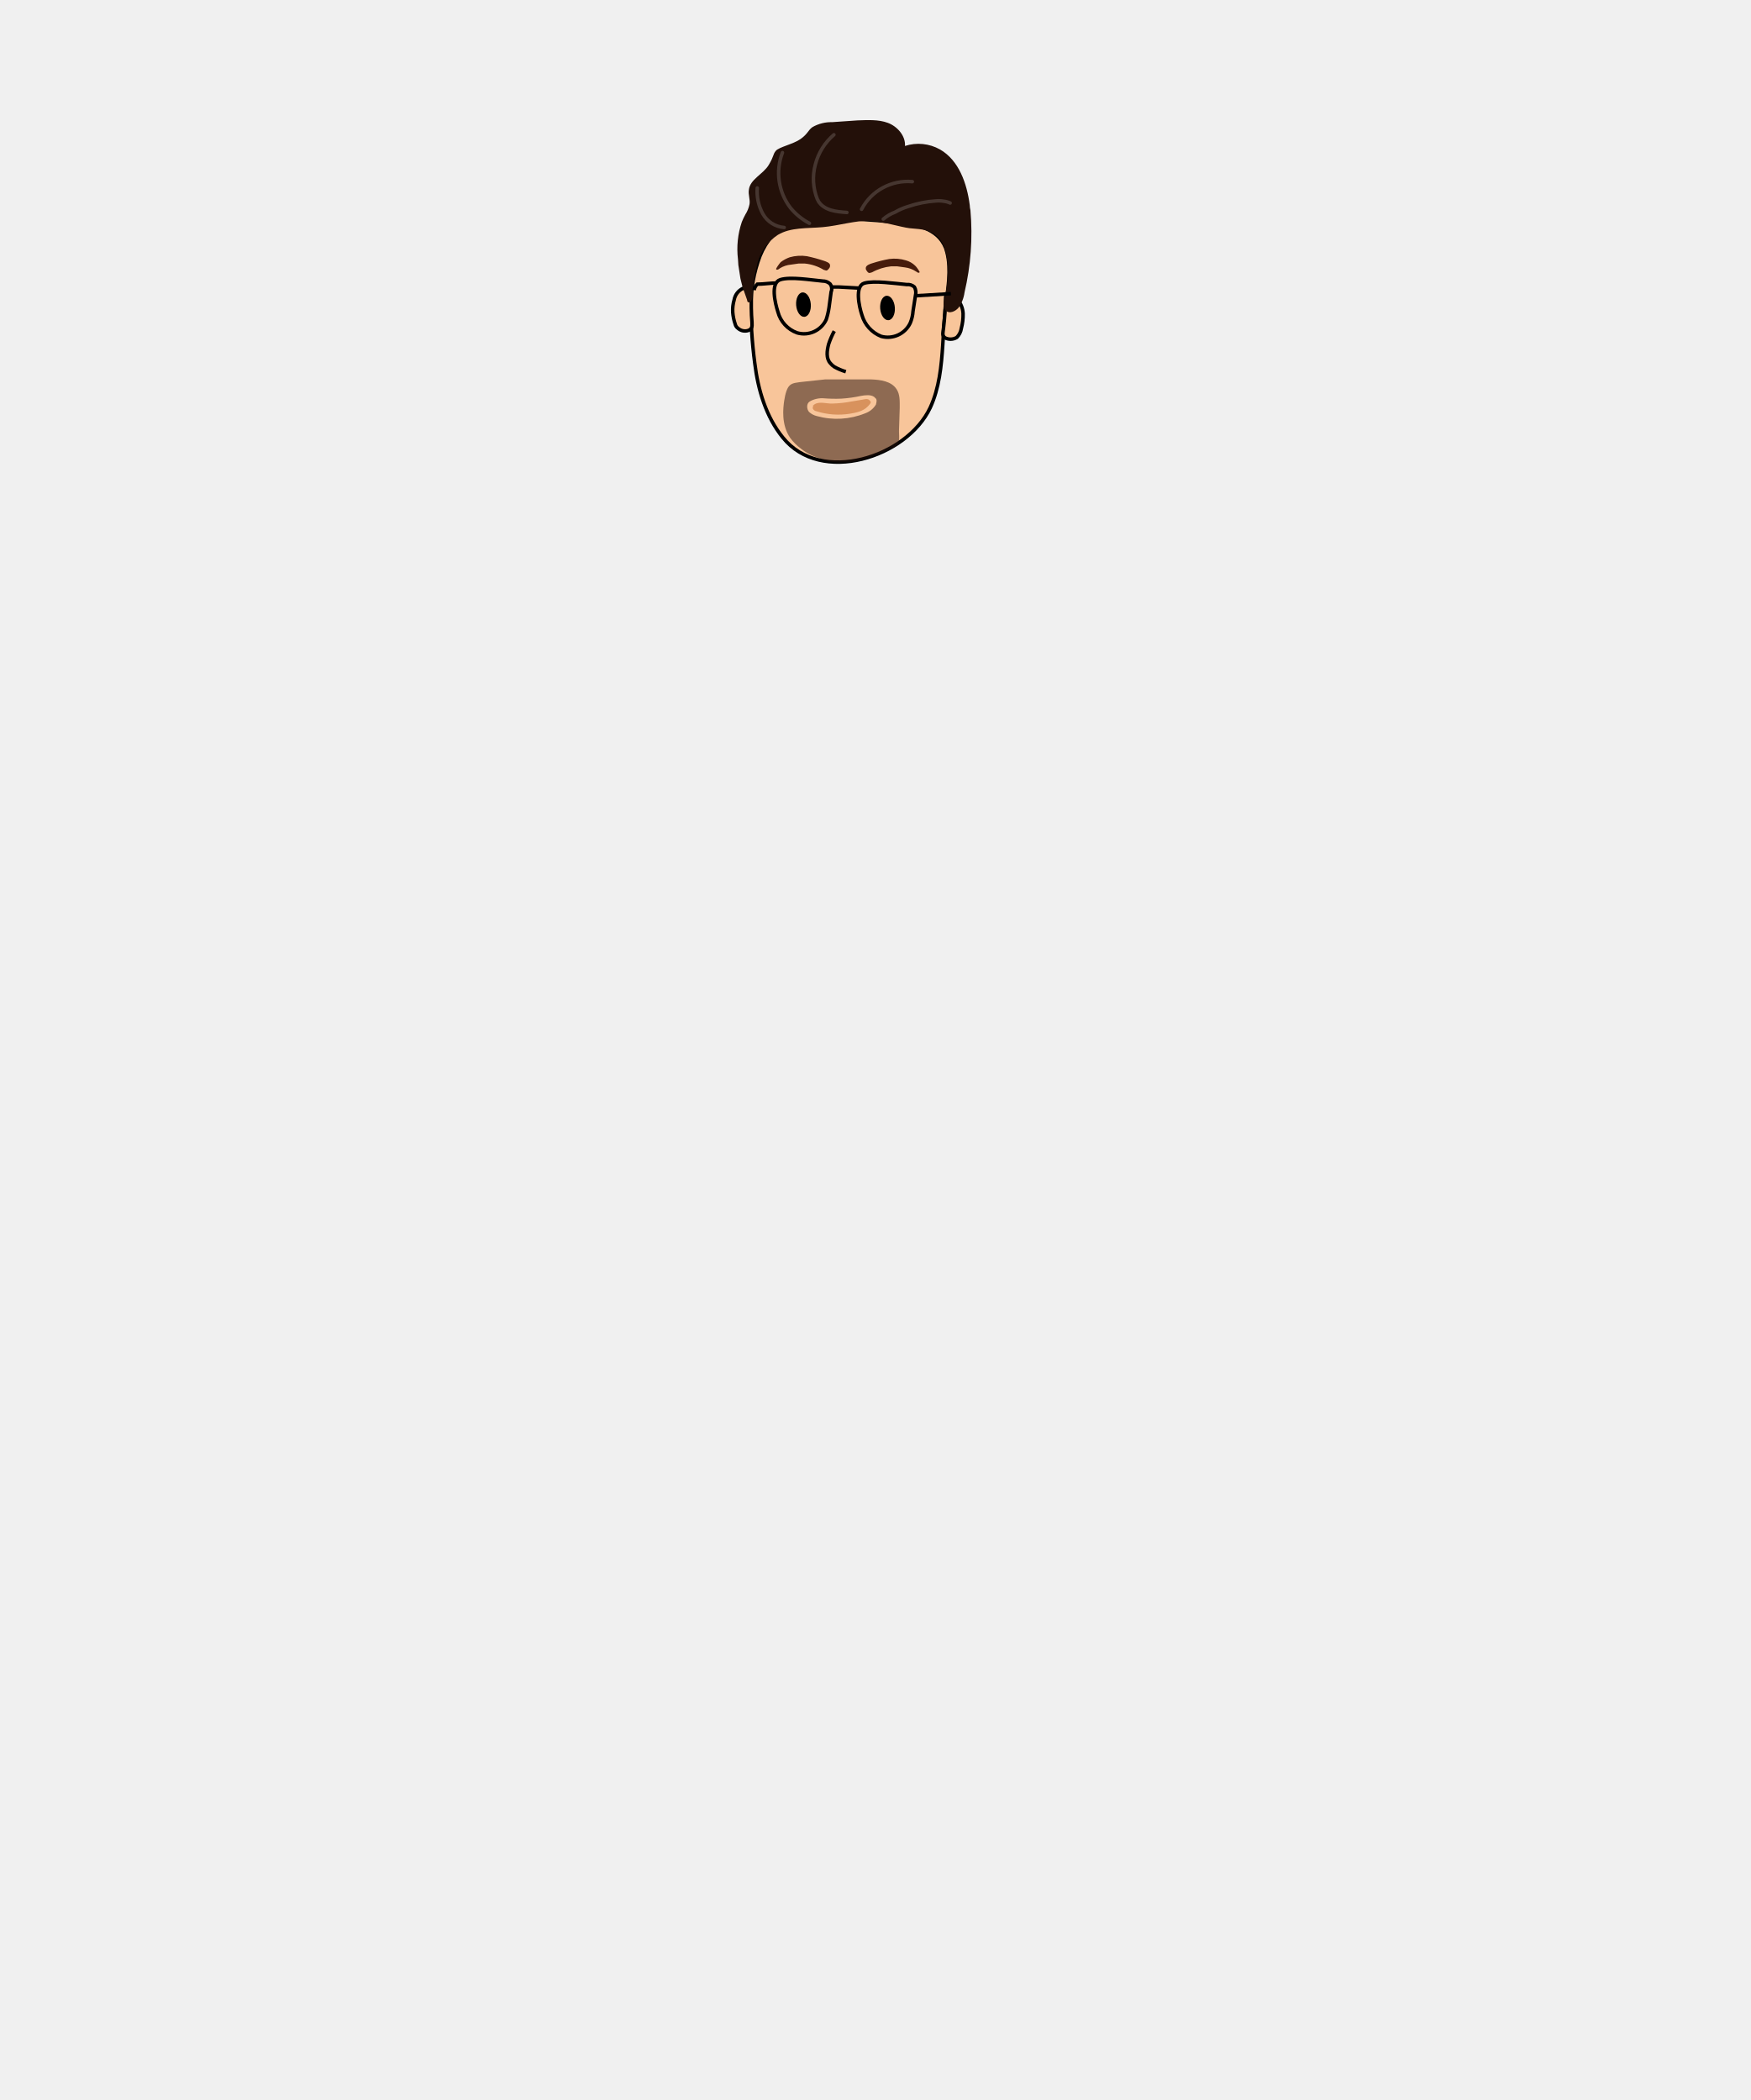
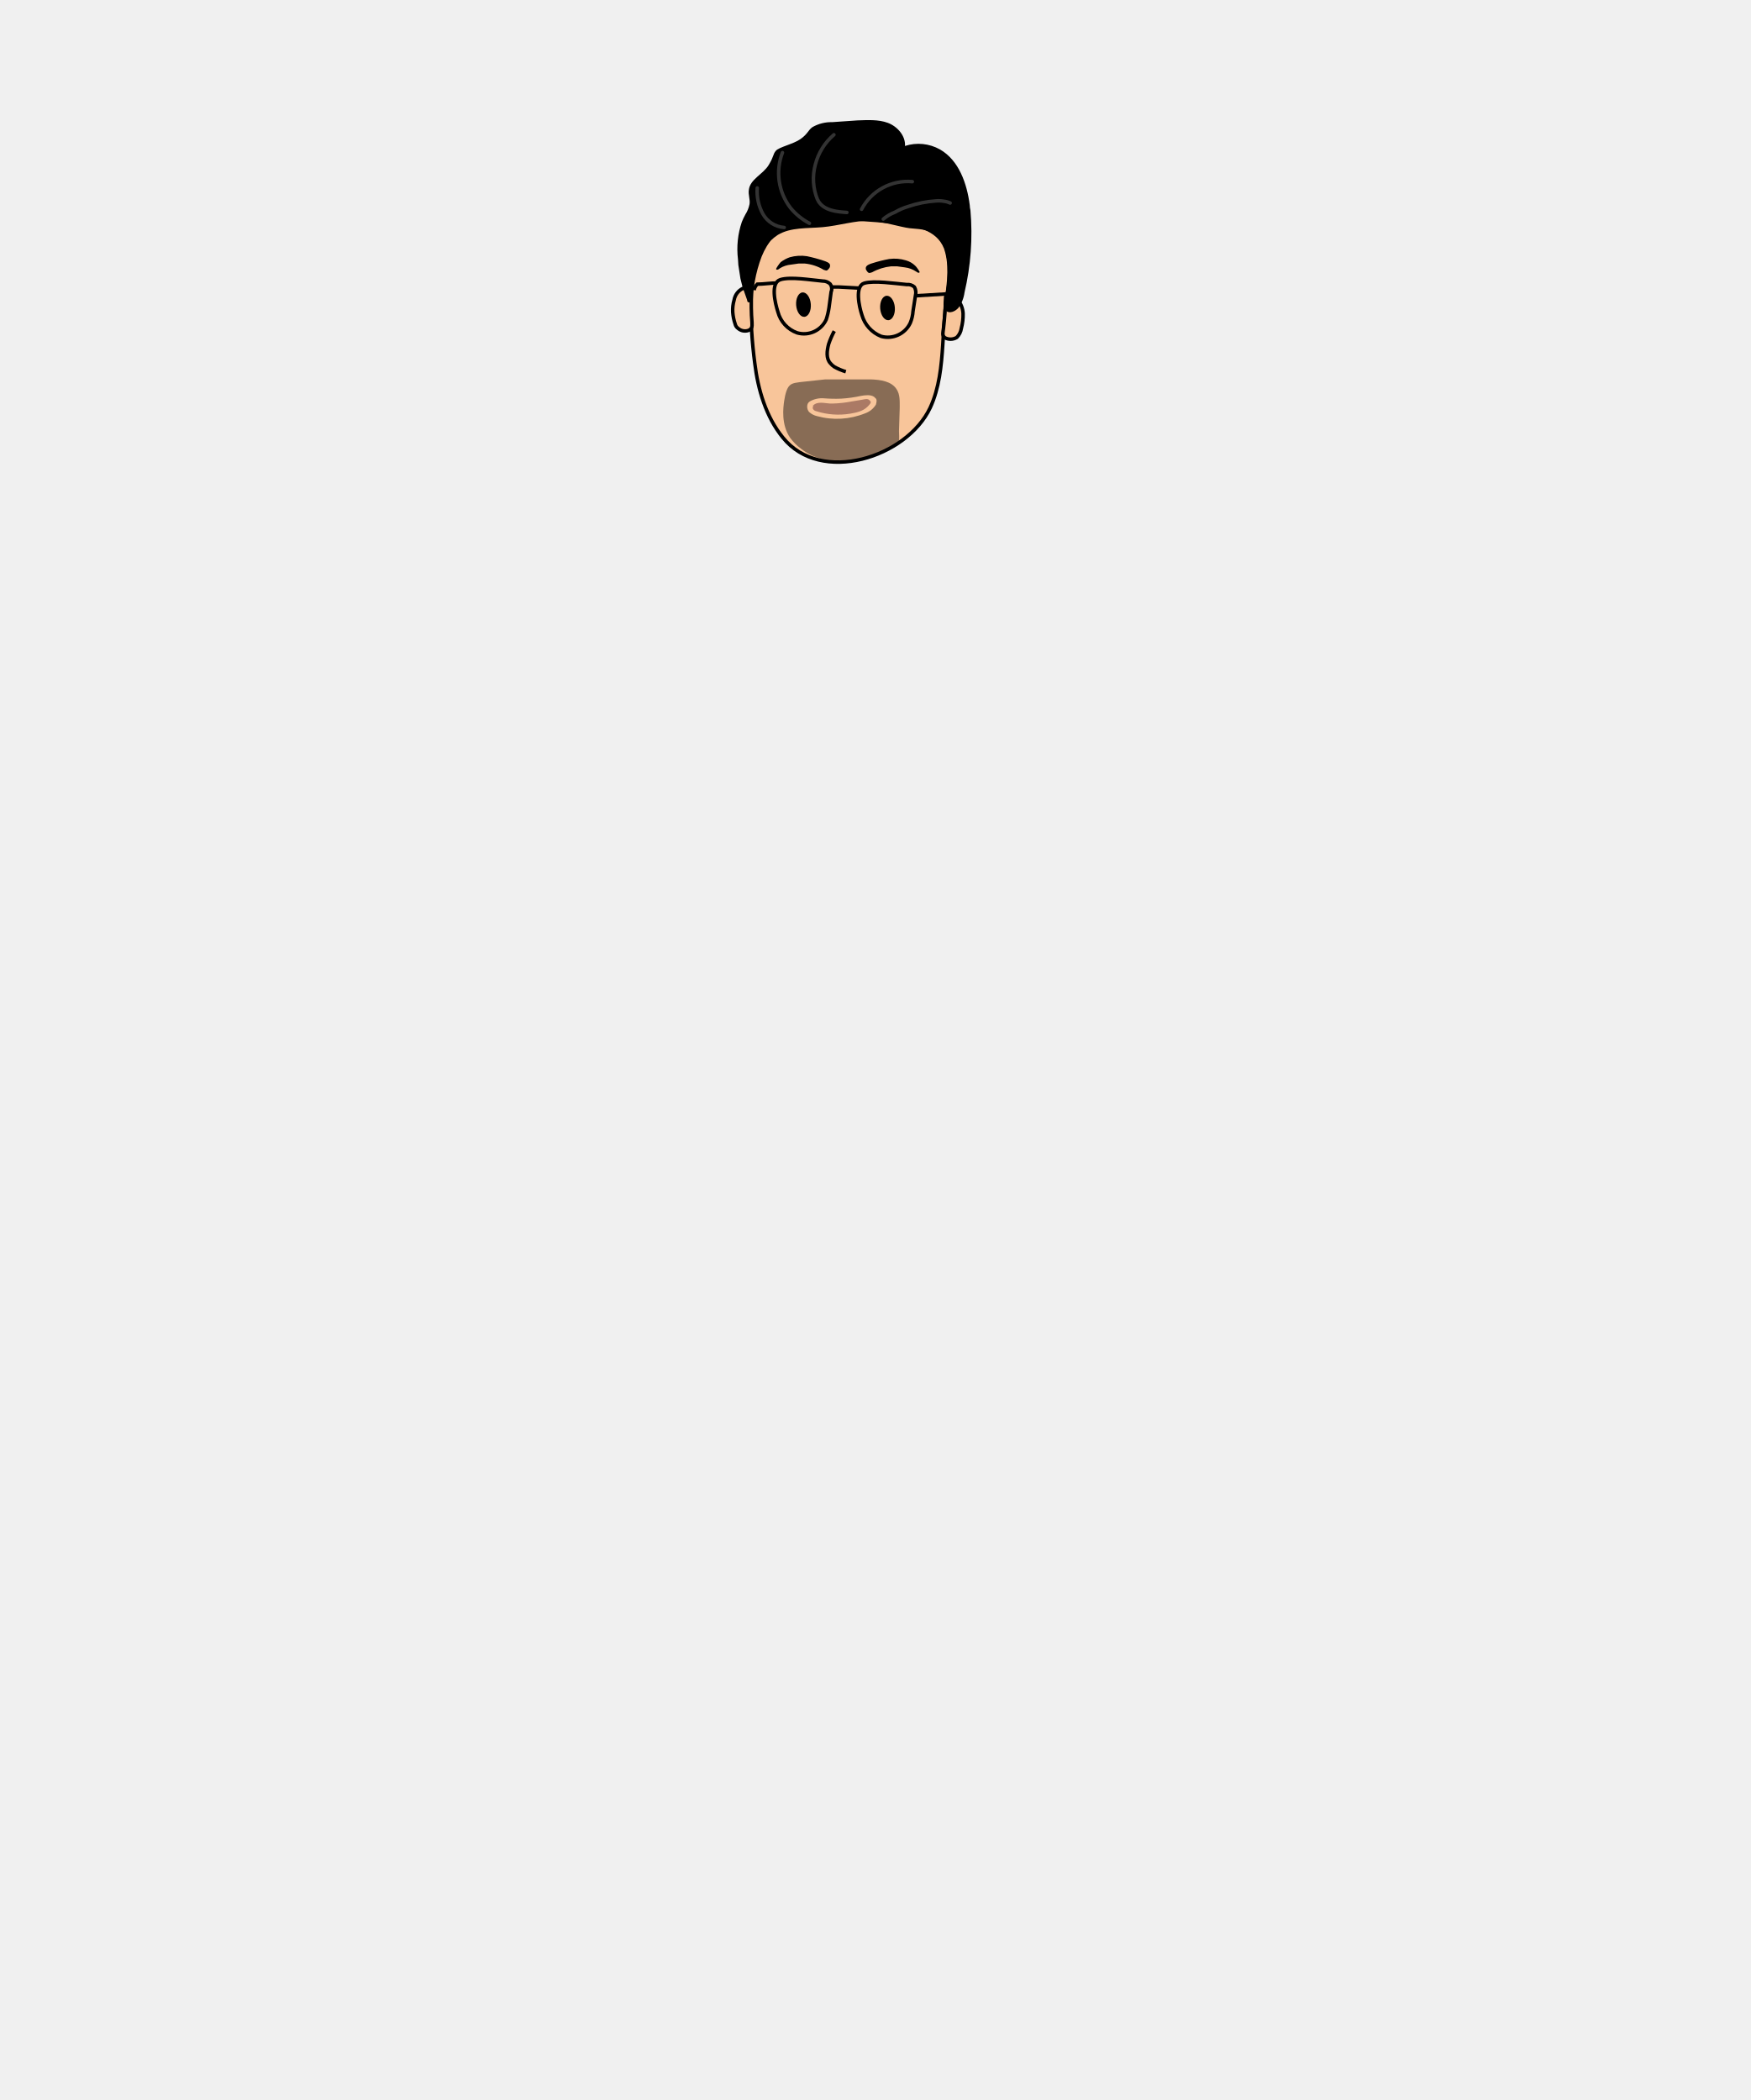
- <svg xmlns="http://www.w3.org/2000/svg" id="Layer_1" data-name="Layer 1" viewBox="0 0 500 600">
-   <defs>
-     <style>.cls-1{fill:#f8c59a}.cls-1,.cls-5{stroke:#000}.cls-1{stroke-linecap:round;stroke-linejoin:round}.cls-5{fill:none;stroke-miterlimit:10}</style>
-   </defs>
-   <path class="cls-1" d="M230.3 62.6l4.9-.3a203.2 203.2 0 0120.6 1.2c5.4.5 12 1.5 14.3 7.3 0 .1.1.2.1.3l.3 1c1.3 5.1.2 10.5-.4 15.7a8.8 8.8 0 00-.2 1.7c-.3 3-.4 6-.6 9-.4 6.1-1 12.4-3.6 18-6.7 14.2-31.2 22.1-42.1 8.5-4.8-5.9-7.1-13.7-8-21.2-.4-3-.7-6.1-.9-9.2s-.2-4.6-.2-7a40 40 0 012.6-14.5 21.4 21.4 0 013.5-5.8c2.4-2.9 6.1-4.3 9.7-4.7z" />
-   <path class="cls-1" d="M273.3 96.4a4.6 4.6 0 001.3-2.6 15.1 15.1 0 00.5-4.2 6.5 6.5 0 00-1.6-4l-.8-.7a5.1 5.1 0 00-2.1-.3h-.4a.6.6 0 00-.1.4 84.8 84.8 0 01-.6 8.8c-.1 1.1-.5 2 .4 2.7a3.4 3.4 0 003.4-.1zm-62.5-2.6a2 2 0 01-.8-1.2 13.7 13.7 0 01-.7-3.4 10.2 10.2 0 01.4-3.5 4.5 4.5 0 012.5-3.3l1.1-.2c.3 0 1-.1 1.2.1s.2.3.1.4V88c0 1.4.1 2.7.2 4.1s-.1 1.9-1 2.3a3 3 0 01-3-.6z" />
-   <path d="M277.2 60.1a74.5 74.5 0 01-1.7 23.5 9.5 9.5 0 01-1.7 4.3c-.9 1.1-2.6 1.8-3.6.9s-.7-2.4-.4-3.6a32.6 32.6 0 00.8-10.3c-.3-3-1.1-6.2-3.6-7.9s-4.7-1.5-7.2-1.8-7.5-1.9-11.3-2.1-9 1.4-13.5 1.8-9.1 0-12.8 2.2a13.9 13.9 0 00-5.8 8 47.3 47.3 0 00-1.5 10c-.1.4-.4 1.4-1 1.3s-.4-.7-.6-1l-.6-1.7-.6-1.7-.6-2.4-.6-3.9c0-.6-.1-1.1-.1-1.6a24.2 24.2 0 011.1-10.7 20 20 0 011-2.1 8.6 8.6 0 001.2-3c.2-1.3-.4-2.7-.2-4 .3-3.1 4.1-4.5 5.7-7.2s1.1-2.9 2-4 5-1.9 7.1-3.4 2.1-2.5 3.4-3.4a10.8 10.8 0 015.6-1.4l7.2-.5c2.9-.1 6-.3 8.7.7s5.1 3.7 4.9 6.6a12.5 12.5 0 0110 1c5.4 3.1 7.7 9.7 8.5 15.9a7.7 7.7 0 00.2 1.5z" fill="#231009" />
-   <path d="M224 65a7.7 7.7 0 01-6.1-3.9 13.4 13.4 0 01-1.6-7.4m14.9 10.1a17.7 17.7 0 01-5.4-4.4 16.3 16.3 0 01-2.3-15.8m18.4 17.1c-2.9-.2-6.5-.5-8.2-3.3a.5.5 0 00-.2-.4 15.6 15.6 0 01-.6-10 16.6 16.6 0 015.3-8.5m7.9 21.3a14.9 14.9 0 0114.5-7.9m-8.3 10.7a11.7 11.7 0 013.4-2 17.3 17.3 0 013.7-1.6 30.7 30.7 0 018-1.6 8.3 8.3 0 012.2.1 6.1 6.1 0 011.8.5" stroke="#463630" fill="none" stroke-linecap="round" stroke-linejoin="round" />
-   <path d="M261.4 75.9a6.1 6.1 0 00-2.6-1.5 11.1 11.1 0 00-4.8-.4 37.4 37.4 0 00-4.8 1.2c-.7.2-1.9.6-1.9 1.4a1.1 1.1 0 00.3.8c.2.3.4.6.8.6l.7-.2a14.2 14.2 0 015.4-1.7h1.8l2.2.3a7.3 7.3 0 013.2 1.2l.5.3c.1.1.4 0 .5-.1s-1-1.7-1.3-1.9zm-38.4-1a9.4 9.4 0 012.6-1.4 11.6 11.6 0 014.9-.3 42.7 42.7 0 014.8 1.3c.6.2 1.9.6 1.8 1.4a1.1 1.1 0 01-.3.8c-.2.3-.5.6-.8.6l-.7-.2a12.8 12.8 0 00-5.4-1.8h-1.8l-2.1.3a7.2 7.2 0 00-3.3 1.1.9.9 0 01-.5.3c-.2.1-.4.1-.5-.1s1-1.7 1.3-2z" fill="#471c0c" />
-   <ellipse cx="229.5" cy="87.1" rx="2.1" ry="3.5" transform="rotate(-4.4 228.674 86.992)" />
-   <ellipse cx="253.5" cy="88.1" rx="2.1" ry="3.5" transform="rotate(-4.4 252.101 87.892)" />
-   <path class="cls-5" d="M235 80.3a3 3 0 012.1.8 2.3 2.3 0 01.3 2.3l-.6 4.5a20.9 20.9 0 01-.8 3.4 7 7 0 01-8.3 3.8 8.7 8.7 0 01-5.5-6c-.8-2.5-2.2-8.3.7-9.2s8.7.1 12.1.4zm24 1a2.8 2.8 0 012.2.7 3.3 3.3 0 01.3 2.4l-.7 4.5a10.5 10.5 0 01-.8 3.4 7.1 7.1 0 01-8.3 3.8 9.3 9.3 0 01-5.5-6.1c-.8-2.4-2.1-8.3.7-9.1s8.7.1 12.1.4z" />
-   <path class="cls-5" d="M215.4 82.9a3.2 3.2 0 01.9-1.7c1.7 0 4.3-.4 5.3-.3h-.6m16.8 1.1h1.8l5.6.3h.1m16.4 2.2l9.9-.6" />
-   <path d="M256.1 111.2c-1.5-2.3-4.6-2.7-7.3-2.8h-13.1l-5.6.6c-2.8.3-3.7.4-4.5 1.1s-1.3 2.4-1.6 4.4-.9 6.8 1.7 10.6a14.6 14.6 0 003.1 3.1 15.9 15.9 0 003.5 2.1l3.5 1.3a15.7 15.7 0 005.3.5 23.4 23.4 0 005.3-.8 76.4 76.4 0 009.4-3.7c1.5-.7.9-3.5 1-4.9l.2-6.2c0-1.9.1-3.8-.9-5.3zm-5.7 3.3a5.2 5.2 0 01-.2 1.1 5.9 5.9 0 01-3.1 2.5 21.5 21.5 0 01-13.7.8 5.1 5.1 0 01-2.3-1.2c-.7-.8-.8-2.4.2-3a7 7 0 014-.9 41.7 41.7 0 005 .1 37.2 37.2 0 005.7-.8c1.2-.2 2.7-.4 3.7.3l.6.6c0 .2.1.3.1.5z" opacity=".5" fill="#231009" />
-   <path class="cls-5" d="M241.6 106.2a16.4 16.4 0 01-3.3-1.4 5.2 5.2 0 01-1.1-1c-1.3-1.4-1-3.6-.5-5.5a24.3 24.3 0 011.6-3.7" />
-   <path d="M232.5 115.7a1.1 1.1 0 00-.3 1.1 1.4 1.4 0 001 .7 20.8 20.8 0 009.6.7c1.8-.3 3.7-.7 5-2s1-1.4.5-1.9-1.4-.2-2-.1l-3 .5a34.3 34.3 0 01-5.5.6c-1.5.1-3.7-.7-5.1.2s-.1.2-.2.2z" fill="#d8925d" />
+ <svg xmlns="http://www.w3.org/2000/svg" viewBox="0 0 500 600">
+   <path d="M230.3,62.6l4.9-.3a203.2,203.2,0,0,1,20.6,1.2c5.4.5,12,1.5,14.3,7.3,0,.1.1.2.1.3l.3,1c1.3,5.1.2,10.5-.4,15.7a8.8,8.8,0,0,0-.2,1.7c-.3,3-.4,6-.6,9-.4,6.1-1,12.4-3.6,18-6.7,14.2-31.2,22.1-42.1,8.5-4.8-5.9-7.1-13.7-8-21.2-.4-3-.7-6.1-.9-9.2s-.2-4.6-.2-7a40,40,0,0,1,2.6-14.5,21.4,21.4,0,0,1,3.5-5.8C223,64.4,226.7,63,230.3,62.6Z" fill="#f8c59a" stroke="#000" stroke-linecap="round" stroke-linejoin="round" />
+   <path d="M273.3,96.4a4.6,4.6,0,0,0,1.3-2.6,15.1,15.1,0,0,0,.5-4.2,6.5,6.5,0,0,0-1.6-4l-.8-.7a5.1,5.1,0,0,0-2.1-.3h-.4a.6.6,0,0,0-.1.4,84.8,84.8,0,0,1-.6,8.8c-.1,1.1-.5,2,.4,2.7A3.4,3.4,0,0,0,273.3,96.4Z" fill="#f8c59a" stroke="#000" stroke-linecap="round" stroke-linejoin="round" />
+   <path d="M210.8,93.8a2,2,0,0,1-.8-1.2,13.7,13.7,0,0,1-.7-3.4,10.2,10.2,0,0,1,.4-3.5,4.5,4.5,0,0,1,2.5-3.3l1.1-.2c.3,0,1-.1,1.2.1s.2.3.1.4V88c0,1.4.1,2.7.2,4.1s-.1,1.9-1,2.3A3,3,0,0,1,210.8,93.8Z" fill="#f8c59a" stroke="#000" stroke-linecap="round" stroke-linejoin="round" />
+   <path d="M277.2,60.1a74.5,74.5,0,0,1-1.7,23.5,9.5,9.5,0,0,1-1.7,4.3c-.9,1.1-2.6,1.8-3.6.9s-.7-2.4-.4-3.6a32.6,32.6,0,0,0,.8-10.3c-.3-3-1.1-6.2-3.6-7.9s-4.7-1.5-7.2-1.8-7.5-1.9-11.3-2.1-9,1.4-13.5,1.8-9.1,0-12.8,2.2a13.9,13.9,0,0,0-5.8,8,47.3,47.3,0,0,0-1.5,10c-.1.4-.4,1.4-1,1.3s-.4-.7-.6-1l-.6-1.7-.6-1.7-.6-2.4-.6-3.9c0-.6-.1-1.1-.1-1.6a24.2,24.2,0,0,1,1.1-10.7,20,20,0,0,1,1-2.1,8.6,8.6,0,0,0,1.2-3c.2-1.3-.4-2.7-.2-4,.3-3.1,4.1-4.5,5.7-7.2s1.1-2.9,2-4,5-1.9,7.1-3.4,2.1-2.5,3.4-3.4a10.8,10.8,0,0,1,5.6-1.4l7.2-.5c2.9-.1,6-.3,8.7.7s5.1,3.7,4.9,6.6a12.5,12.5,0,0,1,10,1c5.4,3.1,7.7,9.7,8.5,15.9A7.7,7.7,0,0,0,277.2,60.1Z" />
+   <path d="M261.4,75.9a6.1,6.1,0,0,0-2.6-1.5A11.1,11.1,0,0,0,254,74a37.4,37.4,0,0,0-4.8,1.2c-.7.2-1.9.6-1.9,1.4a1.1,1.1,0,0,0,.3.8c.2.3.4.6.8.6l.7-.2a14.2,14.2,0,0,1,5.4-1.7h1.8l2.2.3a7.3,7.3,0,0,1,3.2,1.2l.5.3c.1.1.4,0,.5-.1S261.7,76.1,261.4,75.9Z" />
+   <path d="M223,74.9a9.4,9.4,0,0,1,2.6-1.4,11.6,11.6,0,0,1,4.9-.3,42.7,42.7,0,0,1,4.8,1.3c.6.2,1.9.6,1.8,1.4a1.1,1.1,0,0,1-.3.8c-.2.3-.5.6-.8.6l-.7-.2a12.8,12.8,0,0,0-5.4-1.8h-1.8l-2.1.3a7.2,7.2,0,0,0-3.3,1.1.9.9,0,0,1-.5.3c-.2.1-.4.1-.5-.1S222.7,75.2,223,74.9Z" />
+   <ellipse cx="229.5" cy="87.1" rx="2.1" ry="3.5" transform="translate(-6 17.8) rotate(-4.4)" />
+   <ellipse cx="253.5" cy="88.1" rx="2.1" ry="3.5" transform="translate(-6 19.6) rotate(-4.4)" />
+   <path d="M235,80.3a3,3,0,0,1,2.1.8,2.3,2.3,0,0,1,.3,2.3l-.6,4.5a20.9,20.9,0,0,1-.8,3.4,7,7,0,0,1-8.3,3.8,8.7,8.7,0,0,1-5.5-6c-.8-2.5-2.2-8.3.7-9.2S231.6,80,235,80.3Z" fill="none" stroke="#000" stroke-miterlimit="10" />
+   <path d="M259,81.3a2.8,2.8,0,0,1,2.2.7,3.3,3.3,0,0,1,.3,2.4l-.7,4.5a10.5,10.5,0,0,1-.8,3.4,7.1,7.1,0,0,1-8.3,3.8,9.3,9.3,0,0,1-5.5-6.1c-.8-2.4-2.1-8.3.7-9.1S255.6,81,259,81.3Z" fill="none" stroke="#000" stroke-miterlimit="10" />
+   <path d="M215.4,82.9a3.2,3.2,0,0,1,.9-1.7c1.7,0,4.3-.4,5.3-.3H221" fill="none" stroke="#000" stroke-miterlimit="10" />
+   <path d="M237.8,82h1.8l5.6.3h.1" fill="none" stroke="#000" stroke-miterlimit="10" />
+   <path d="M261.7,84.5l9.9-.6" fill="none" stroke="#000" stroke-miterlimit="10" />
+   <path d="M256.1,111.2c-1.5-2.3-4.6-2.7-7.3-2.8H235.7l-5.6.6c-2.8.3-3.7.4-4.5,1.1s-1.3,2.4-1.6,4.4-.9,6.8,1.7,10.6a14.6,14.6,0,0,0,3.1,3.1,15.9,15.9,0,0,0,3.5,2.1l3.5,1.3a15.7,15.7,0,0,0,5.3.5,23.4,23.4,0,0,0,5.3-.8,76.4,76.4,0,0,0,9.4-3.7c1.5-.7.9-3.5,1-4.9l.2-6.2C257,114.6,257.1,112.7,256.1,111.2Zm-5.7,3.3a5.2,5.2,0,0,1-.2,1.1,5.9,5.9,0,0,1-3.1,2.5,21.5,21.5,0,0,1-13.7.8,5.1,5.1,0,0,1-2.3-1.2c-.7-.8-.8-2.4.2-3a7,7,0,0,1,4-.9,41.7,41.7,0,0,0,5,.1,37.2,37.2,0,0,0,5.7-.8c1.2-.2,2.7-.4,3.7.3l.6.6C250.3,114.2,250.4,114.3,250.4,114.5Z" opacity="0.45" />
+   <path d="M241.6,106.2a16.4,16.4,0,0,1-3.3-1.4,5.2,5.2,0,0,1-1.1-1c-1.3-1.4-1-3.6-.5-5.5a24.3,24.3,0,0,1,1.6-3.7" fill="none" stroke="#000" stroke-miterlimit="10" />
+   <path d="M232.5,115.7a1.1,1.1,0,0,0-.3,1.1,1.4,1.4,0,0,0,1,.7,20.8,20.8,0,0,0,9.6.7c1.8-.3,3.7-.7,5-2s1-1.4.5-1.9-1.4-.2-2-.1l-3,.5a34.3,34.3,0,0,1-5.5.6c-1.5.1-3.7-.7-5.1.2S232.6,115.7,232.5,115.7Z" fill="#5e2f2f" opacity="0.5" />
+   <path d="M224,65a7.7,7.7,0,0,1-6.1-3.9,13.4,13.4,0,0,1-1.6-7.4" fill="none" stroke="#fff" stroke-linecap="round" stroke-linejoin="round" opacity="0.2" />
+   <path d="M231.2,63.8a17.7,17.7,0,0,1-5.4-4.4,16.3,16.3,0,0,1-2.3-15.8" fill="none" stroke="#fff" stroke-linecap="round" stroke-linejoin="round" opacity="0.2" />
+   <path d="M241.9,60.7c-2.9-.2-6.5-.5-8.2-3.3a.5.5,0,0,0-.2-.4,15.6,15.6,0,0,1-.6-10,16.6,16.6,0,0,1,5.3-8.5" fill="none" stroke="#fff" stroke-linecap="round" stroke-linejoin="round" opacity="0.2" />
+   <path d="M246.1,59.8a14.9,14.9,0,0,1,14.5-7.9" fill="none" stroke="#fff" stroke-linecap="round" stroke-linejoin="round" opacity="0.2" />
+   <path d="M252.3,62.6a11.7,11.7,0,0,1,3.4-2,17.3,17.3,0,0,1,3.7-1.6,30.7,30.7,0,0,1,8-1.6,8.3,8.3,0,0,1,2.2.1,6.1,6.1,0,0,1,1.8.5" fill="none" stroke="#fff" stroke-linecap="round" stroke-linejoin="round" opacity="0.2" />
</svg>
